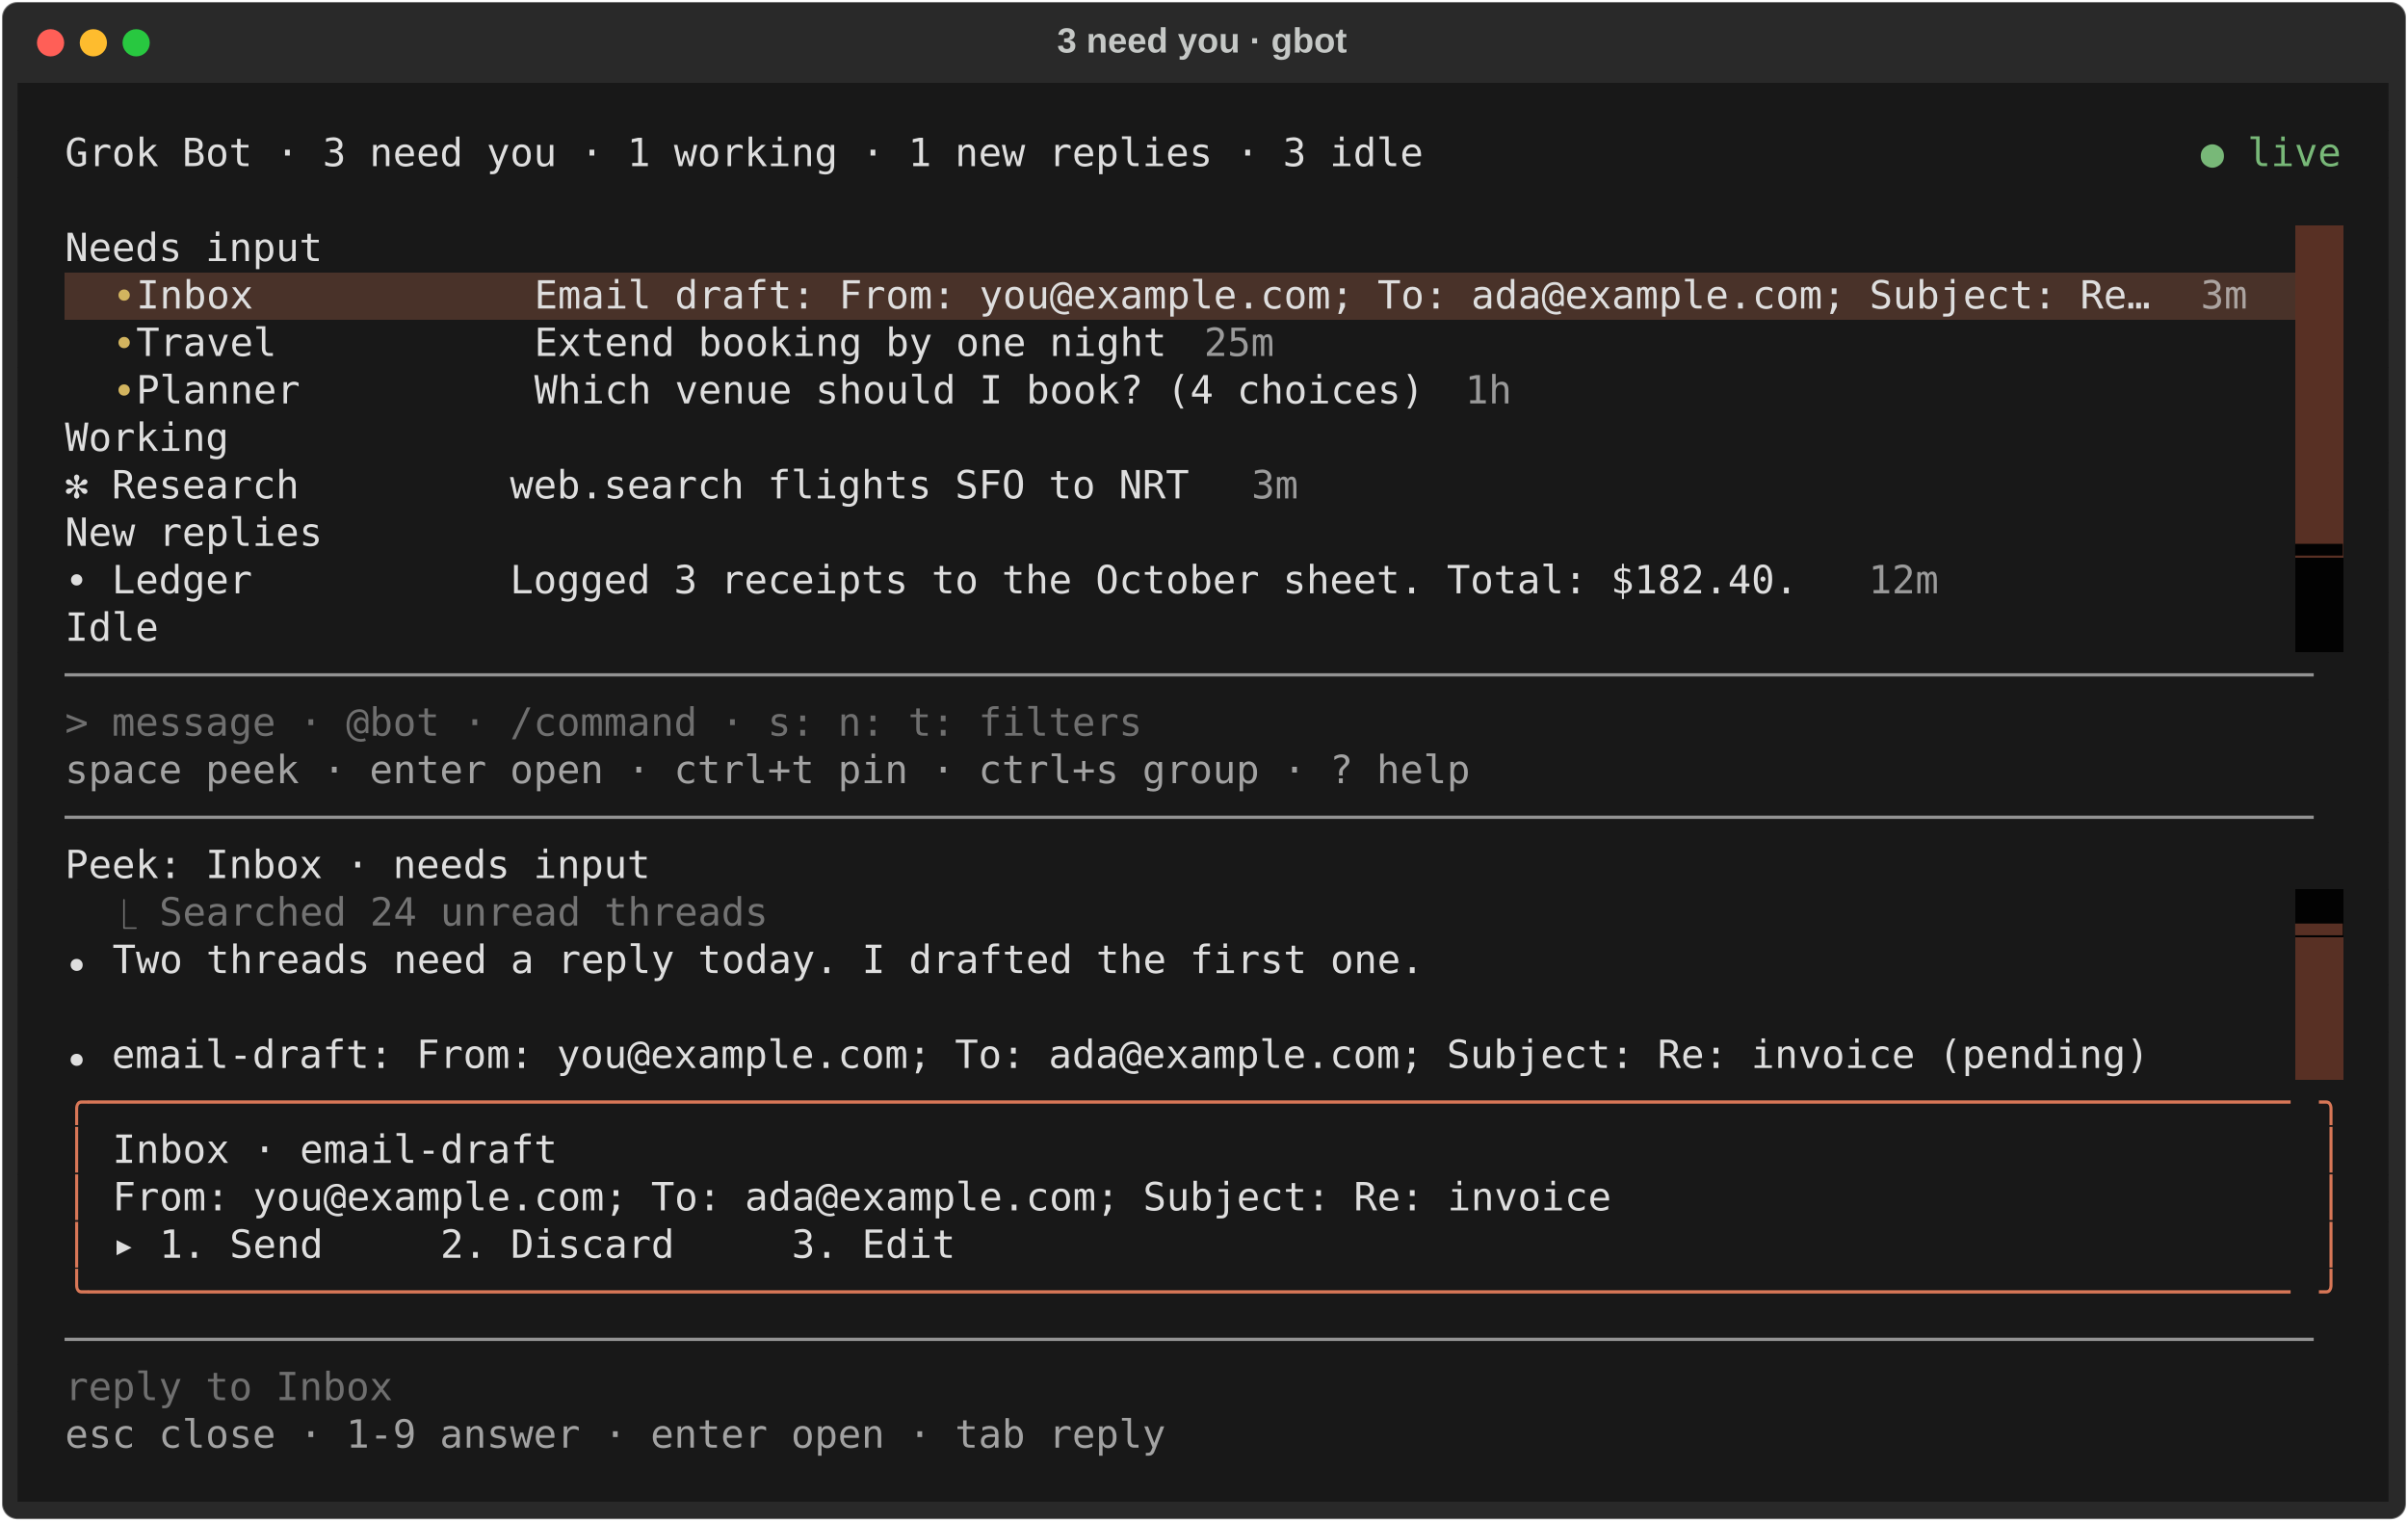
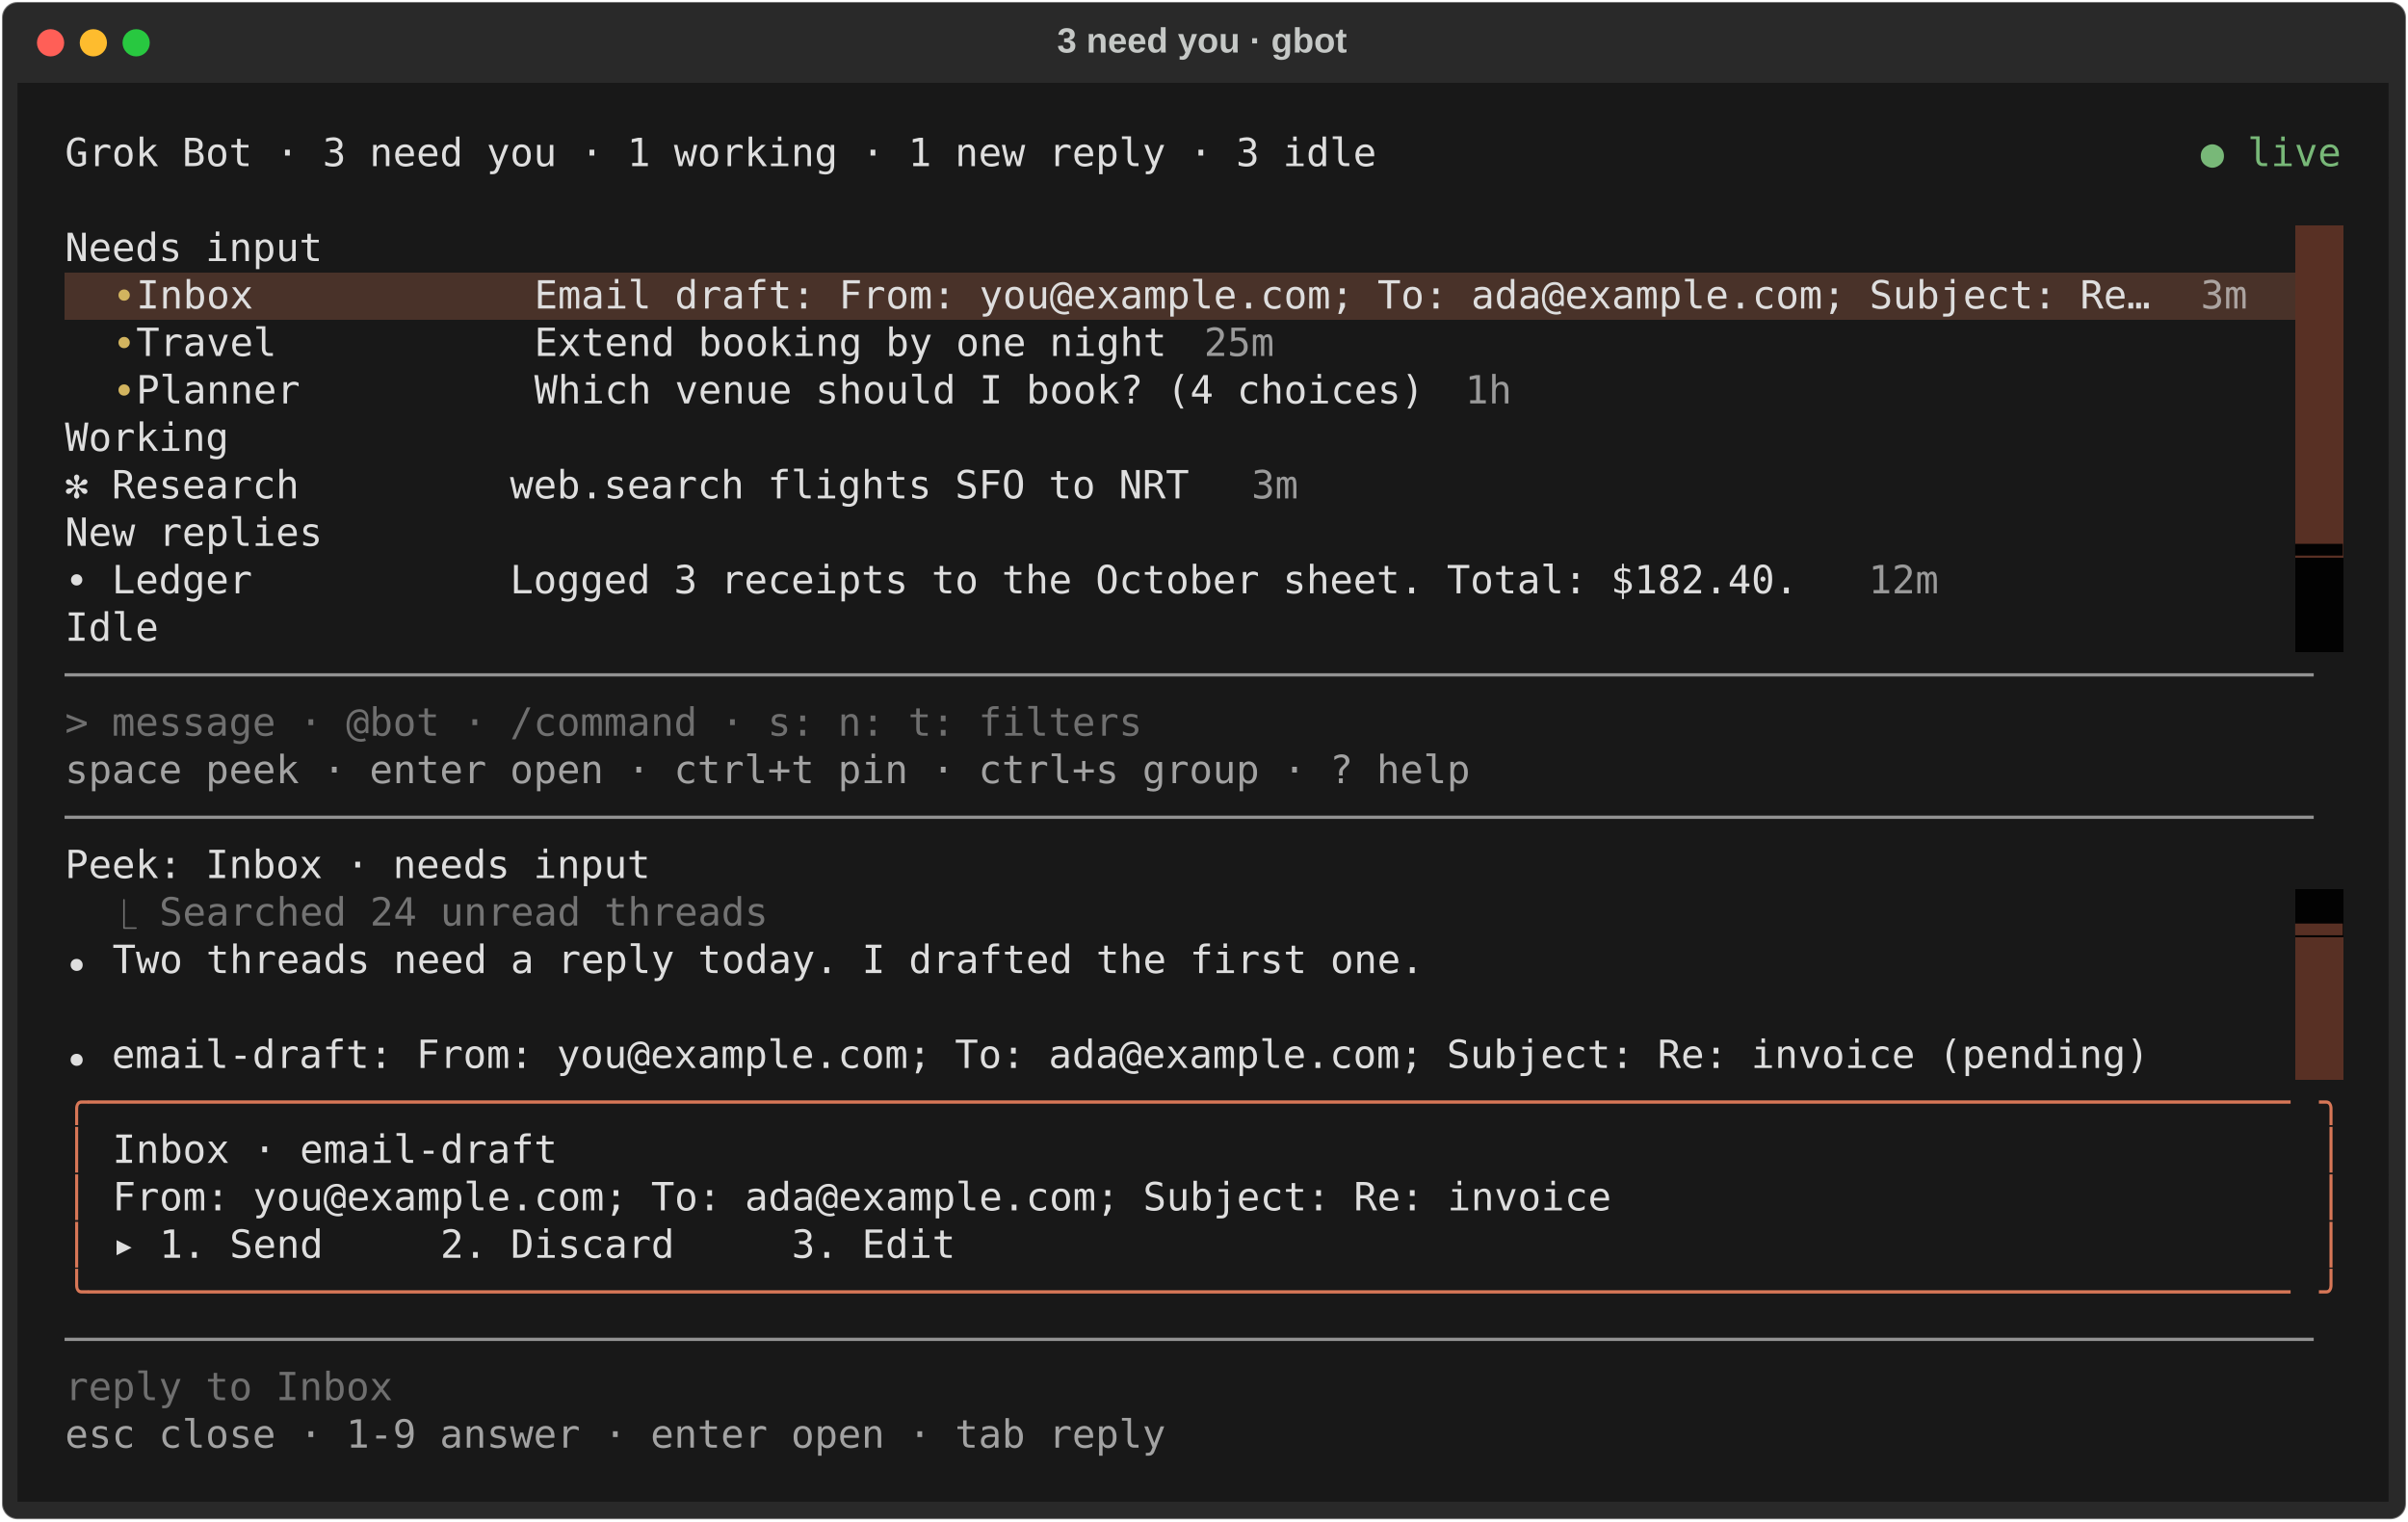
<svg xmlns="http://www.w3.org/2000/svg" class="rich-terminal" viewBox="0 0 1238 782.0">
  <style>

    @font-face {
        font-family: "Fira Code";
        src: local("FiraCode-Regular"),
                url("https://cdnjs.cloudflare.com/ajax/libs/firacode/6.2.0/woff2/FiraCode-Regular.woff2") format("woff2"),
                url("https://cdnjs.cloudflare.com/ajax/libs/firacode/6.2.0/woff/FiraCode-Regular.woff") format("woff");
        font-style: normal;
        font-weight: 400;
    }
    @font-face {
        font-family: "Fira Code";
        src: local("FiraCode-Bold"),
                url("https://cdnjs.cloudflare.com/ajax/libs/firacode/6.2.0/woff2/FiraCode-Bold.woff2") format("woff2"),
                url("https://cdnjs.cloudflare.com/ajax/libs/firacode/6.2.0/woff/FiraCode-Bold.woff") format("woff");
        font-style: bold;
        font-weight: 700;
    }

-     .terminal-1861410522-matrix {
+     .terminal-235396690-matrix {
        font-family: Fira Code, monospace;
        font-size: 20px;
        line-height: 24.4px;
        font-variant-east-asian: full-width;
    }

-     .terminal-1861410522-title {
+     .terminal-235396690-title {
        font-size: 18px;
        font-weight: bold;
        font-family: arial;
    }

-     .terminal-1861410522-r1 { fill: #c5c8c6 }
- .terminal-1861410522-r2 { fill: #dedede }
- .terminal-1861410522-r3 { fill: #78b878 }
- .terminal-1861410522-r4 { fill: #181818 }
- .terminal-1861410522-r5 { fill: #d2b45f }
- .terminal-1861410522-r6 { fill: #aba3a0 }
- .terminal-1861410522-r7 { fill: #9a9a9a }
- .terminal-1861410522-r8 { fill: #020202 }
- .terminal-1861410522-r9 { fill: #929292 }
- .terminal-1861410522-r10 { fill: #6f6f6f }
- .terminal-1861410522-r11 { fill: #a2a2a2 }
- .terminal-1861410522-r12 { fill: #737373 }
- .terminal-1861410522-r13 { fill: #583024 }
- .terminal-1861410522-r14 { fill: #d87757 }
+     .terminal-235396690-r1 { fill: #c5c8c6 }
+ .terminal-235396690-r2 { fill: #dedede }
+ .terminal-235396690-r3 { fill: #78b878 }
+ .terminal-235396690-r4 { fill: #181818 }
+ .terminal-235396690-r5 { fill: #d2b45f }
+ .terminal-235396690-r6 { fill: #aba3a0 }
+ .terminal-235396690-r7 { fill: #9a9a9a }
+ .terminal-235396690-r8 { fill: #020202 }
+ .terminal-235396690-r9 { fill: #929292 }
+ .terminal-235396690-r10 { fill: #6f6f6f }
+ .terminal-235396690-r11 { fill: #a2a2a2 }
+ .terminal-235396690-r12 { fill: #737373 }
+ .terminal-235396690-r13 { fill: #583024 }
+ .terminal-235396690-r14 { fill: #d87757 }
    </style>
  <defs>
-     <clipPath id="terminal-1861410522-clip-terminal">
+     <clipPath id="terminal-235396690-clip-terminal">
      <rect x="0" y="0" width="1219.0" height="731.0" />
    </clipPath>
-     <clipPath id="terminal-1861410522-line-0">
+     <clipPath id="terminal-235396690-line-0">
      <rect x="0" y="1.5" width="1220" height="24.65" />
    </clipPath>
-     <clipPath id="terminal-1861410522-line-1">
+     <clipPath id="terminal-235396690-line-1">
      <rect x="0" y="25.9" width="1220" height="24.65" />
    </clipPath>
-     <clipPath id="terminal-1861410522-line-2">
+     <clipPath id="terminal-235396690-line-2">
      <rect x="0" y="50.3" width="1220" height="24.65" />
    </clipPath>
-     <clipPath id="terminal-1861410522-line-3">
+     <clipPath id="terminal-235396690-line-3">
      <rect x="0" y="74.7" width="1220" height="24.65" />
    </clipPath>
-     <clipPath id="terminal-1861410522-line-4">
+     <clipPath id="terminal-235396690-line-4">
      <rect x="0" y="99.1" width="1220" height="24.65" />
    </clipPath>
-     <clipPath id="terminal-1861410522-line-5">
+     <clipPath id="terminal-235396690-line-5">
      <rect x="0" y="123.5" width="1220" height="24.65" />
    </clipPath>
-     <clipPath id="terminal-1861410522-line-6">
+     <clipPath id="terminal-235396690-line-6">
      <rect x="0" y="147.9" width="1220" height="24.65" />
    </clipPath>
-     <clipPath id="terminal-1861410522-line-7">
+     <clipPath id="terminal-235396690-line-7">
      <rect x="0" y="172.3" width="1220" height="24.65" />
    </clipPath>
-     <clipPath id="terminal-1861410522-line-8">
+     <clipPath id="terminal-235396690-line-8">
      <rect x="0" y="196.7" width="1220" height="24.65" />
    </clipPath>
-     <clipPath id="terminal-1861410522-line-9">
+     <clipPath id="terminal-235396690-line-9">
      <rect x="0" y="221.1" width="1220" height="24.65" />
    </clipPath>
-     <clipPath id="terminal-1861410522-line-10">
+     <clipPath id="terminal-235396690-line-10">
      <rect x="0" y="245.5" width="1220" height="24.65" />
    </clipPath>
-     <clipPath id="terminal-1861410522-line-11">
+     <clipPath id="terminal-235396690-line-11">
      <rect x="0" y="269.9" width="1220" height="24.65" />
    </clipPath>
-     <clipPath id="terminal-1861410522-line-12">
+     <clipPath id="terminal-235396690-line-12">
      <rect x="0" y="294.3" width="1220" height="24.65" />
    </clipPath>
-     <clipPath id="terminal-1861410522-line-13">
+     <clipPath id="terminal-235396690-line-13">
      <rect x="0" y="318.7" width="1220" height="24.65" />
    </clipPath>
-     <clipPath id="terminal-1861410522-line-14">
+     <clipPath id="terminal-235396690-line-14">
      <rect x="0" y="343.1" width="1220" height="24.65" />
    </clipPath>
-     <clipPath id="terminal-1861410522-line-15">
+     <clipPath id="terminal-235396690-line-15">
      <rect x="0" y="367.5" width="1220" height="24.65" />
    </clipPath>
-     <clipPath id="terminal-1861410522-line-16">
+     <clipPath id="terminal-235396690-line-16">
      <rect x="0" y="391.9" width="1220" height="24.65" />
    </clipPath>
-     <clipPath id="terminal-1861410522-line-17">
+     <clipPath id="terminal-235396690-line-17">
      <rect x="0" y="416.3" width="1220" height="24.65" />
    </clipPath>
-     <clipPath id="terminal-1861410522-line-18">
+     <clipPath id="terminal-235396690-line-18">
      <rect x="0" y="440.7" width="1220" height="24.65" />
    </clipPath>
-     <clipPath id="terminal-1861410522-line-19">
+     <clipPath id="terminal-235396690-line-19">
      <rect x="0" y="465.1" width="1220" height="24.65" />
    </clipPath>
-     <clipPath id="terminal-1861410522-line-20">
+     <clipPath id="terminal-235396690-line-20">
      <rect x="0" y="489.5" width="1220" height="24.65" />
    </clipPath>
-     <clipPath id="terminal-1861410522-line-21">
+     <clipPath id="terminal-235396690-line-21">
      <rect x="0" y="513.9" width="1220" height="24.65" />
    </clipPath>
-     <clipPath id="terminal-1861410522-line-22">
+     <clipPath id="terminal-235396690-line-22">
      <rect x="0" y="538.3" width="1220" height="24.65" />
    </clipPath>
-     <clipPath id="terminal-1861410522-line-23">
+     <clipPath id="terminal-235396690-line-23">
      <rect x="0" y="562.7" width="1220" height="24.65" />
    </clipPath>
-     <clipPath id="terminal-1861410522-line-24">
+     <clipPath id="terminal-235396690-line-24">
      <rect x="0" y="587.1" width="1220" height="24.65" />
    </clipPath>
-     <clipPath id="terminal-1861410522-line-25">
+     <clipPath id="terminal-235396690-line-25">
      <rect x="0" y="611.5" width="1220" height="24.65" />
    </clipPath>
-     <clipPath id="terminal-1861410522-line-26">
+     <clipPath id="terminal-235396690-line-26">
      <rect x="0" y="635.9" width="1220" height="24.65" />
    </clipPath>
-     <clipPath id="terminal-1861410522-line-27">
+     <clipPath id="terminal-235396690-line-27">
      <rect x="0" y="660.3" width="1220" height="24.65" />
    </clipPath>
-     <clipPath id="terminal-1861410522-line-28">
+     <clipPath id="terminal-235396690-line-28">
      <rect x="0" y="684.7" width="1220" height="24.65" />
    </clipPath>
  </defs>
  <rect fill="#292929" stroke="rgba(255,255,255,0.35)" stroke-width="1" x="1" y="1" width="1236" height="780" rx="8" />
-   <text class="terminal-1861410522-title" fill="#c5c8c6" text-anchor="middle" x="618" y="27">3 need you · gbot</text>
+   <text class="terminal-235396690-title" fill="#c5c8c6" text-anchor="middle" x="618" y="27">3 need you · gbot</text>
  <g transform="translate(26,22)">
    <circle cx="0" cy="0" r="7" fill="#ff5f57" />
    <circle cx="22" cy="0" r="7" fill="#febc2e" />
    <circle cx="44" cy="0" r="7" fill="#28c840" />
  </g>
-   <g transform="translate(9, 41)" clip-path="url(#terminal-1861410522-clip-terminal)">
+   <g transform="translate(9, 41)" clip-path="url(#terminal-235396690-clip-terminal)">
    <rect fill="#181818" x="0" y="1.5" width="1220" height="24.65" shape-rendering="crispEdges" />
    <rect fill="#181818" x="0" y="25.9" width="24.4" height="24.65" shape-rendering="crispEdges" />
-     <rect fill="#181818" x="24.4" y="25.9" width="707.6" height="24.65" shape-rendering="crispEdges" />
-     <rect fill="#181818" x="732" y="25.9" width="390.4" height="24.65" shape-rendering="crispEdges" />
+     <rect fill="#181818" x="24.4" y="25.9" width="683.2" height="24.65" shape-rendering="crispEdges" />
+     <rect fill="#181818" x="707.6" y="25.9" width="414.8" height="24.65" shape-rendering="crispEdges" />
    <rect fill="#181818" x="1122.4" y="25.9" width="73.2" height="24.65" shape-rendering="crispEdges" />
    <rect fill="#181818" x="1195.6" y="25.9" width="24.4" height="24.65" shape-rendering="crispEdges" />
    <rect fill="#181818" x="0" y="50.3" width="24.4" height="24.65" shape-rendering="crispEdges" />
    <rect fill="#181818" x="24.4" y="50.3" width="1171.2" height="24.65" shape-rendering="crispEdges" />
    <rect fill="#181818" x="1195.6" y="50.3" width="24.4" height="24.65" shape-rendering="crispEdges" />
    <rect fill="#181818" x="0" y="74.7" width="24.4" height="24.65" shape-rendering="crispEdges" />
    <rect fill="#181818" x="24.4" y="74.7" width="134.2" height="24.65" shape-rendering="crispEdges" />
    <rect fill="#181818" x="158.6" y="74.7" width="1012.6" height="24.65" shape-rendering="crispEdges" />
    <rect fill="#583024" x="1171.2" y="74.7" width="24.4" height="24.65" shape-rendering="crispEdges" />
    <rect fill="#181818" x="1195.6" y="74.7" width="24.4" height="24.65" shape-rendering="crispEdges" />
    <rect fill="#181818" x="0" y="99.1" width="24.4" height="24.65" shape-rendering="crispEdges" />
    <rect fill="#493229" x="24.4" y="99.1" width="24.4" height="24.65" shape-rendering="crispEdges" />
    <rect fill="#493229" x="48.8" y="99.1" width="12.2" height="24.65" shape-rendering="crispEdges" />
    <rect fill="#493229" x="61" y="99.1" width="1061.4" height="24.65" shape-rendering="crispEdges" />
    <rect fill="#493229" x="1122.4" y="99.1" width="36.6" height="24.65" shape-rendering="crispEdges" />
    <rect fill="#493229" x="1159" y="99.1" width="12.2" height="24.65" shape-rendering="crispEdges" />
    <rect fill="#583024" x="1171.2" y="99.1" width="24.4" height="24.65" shape-rendering="crispEdges" />
    <rect fill="#181818" x="1195.6" y="99.1" width="24.4" height="24.65" shape-rendering="crispEdges" />
    <rect fill="#181818" x="0" y="123.5" width="24.4" height="24.65" shape-rendering="crispEdges" />
    <rect fill="#181818" x="24.4" y="123.5" width="24.4" height="24.65" shape-rendering="crispEdges" />
    <rect fill="#181818" x="48.8" y="123.5" width="12.2" height="24.65" shape-rendering="crispEdges" />
    <rect fill="#181818" x="61" y="123.5" width="549" height="24.65" shape-rendering="crispEdges" />
    <rect fill="#181818" x="610" y="123.5" width="549" height="24.65" shape-rendering="crispEdges" />
    <rect fill="#181818" x="1159" y="123.5" width="12.2" height="24.65" shape-rendering="crispEdges" />
    <rect fill="#583024" x="1171.2" y="123.5" width="24.4" height="24.65" shape-rendering="crispEdges" />
    <rect fill="#181818" x="1195.6" y="123.5" width="24.4" height="24.65" shape-rendering="crispEdges" />
    <rect fill="#181818" x="0" y="147.9" width="24.4" height="24.65" shape-rendering="crispEdges" />
    <rect fill="#181818" x="24.4" y="147.9" width="24.4" height="24.65" shape-rendering="crispEdges" />
    <rect fill="#181818" x="48.8" y="147.9" width="12.2" height="24.65" shape-rendering="crispEdges" />
    <rect fill="#181818" x="61" y="147.9" width="683.2" height="24.65" shape-rendering="crispEdges" />
    <rect fill="#181818" x="744.2" y="147.9" width="414.8" height="24.65" shape-rendering="crispEdges" />
    <rect fill="#181818" x="1159" y="147.9" width="12.2" height="24.65" shape-rendering="crispEdges" />
    <rect fill="#583024" x="1171.2" y="147.9" width="24.4" height="24.65" shape-rendering="crispEdges" />
    <rect fill="#181818" x="1195.6" y="147.9" width="24.4" height="24.65" shape-rendering="crispEdges" />
    <rect fill="#181818" x="0" y="172.3" width="24.4" height="24.65" shape-rendering="crispEdges" />
    <rect fill="#181818" x="24.4" y="172.3" width="85.4" height="24.65" shape-rendering="crispEdges" />
    <rect fill="#181818" x="109.8" y="172.3" width="1061.4" height="24.65" shape-rendering="crispEdges" />
    <rect fill="#583024" x="1171.2" y="172.3" width="24.4" height="24.65" shape-rendering="crispEdges" />
    <rect fill="#181818" x="1195.6" y="172.3" width="24.4" height="24.65" shape-rendering="crispEdges" />
    <rect fill="#181818" x="0" y="196.7" width="24.4" height="24.65" shape-rendering="crispEdges" />
    <rect fill="#181818" x="24.4" y="196.7" width="610" height="24.65" shape-rendering="crispEdges" />
    <rect fill="#181818" x="634.4" y="196.7" width="524.6" height="24.65" shape-rendering="crispEdges" />
    <rect fill="#181818" x="1159" y="196.7" width="12.2" height="24.65" shape-rendering="crispEdges" />
    <rect fill="#583024" x="1171.2" y="196.7" width="24.4" height="24.65" shape-rendering="crispEdges" />
    <rect fill="#181818" x="1195.6" y="196.7" width="24.4" height="24.65" shape-rendering="crispEdges" />
    <rect fill="#181818" x="0" y="221.1" width="24.4" height="24.65" shape-rendering="crispEdges" />
    <rect fill="#181818" x="24.4" y="221.1" width="134.2" height="24.65" shape-rendering="crispEdges" />
    <rect fill="#181818" x="158.6" y="221.1" width="1012.6" height="24.65" shape-rendering="crispEdges" />
    <rect fill="#583024" x="1171.2" y="221.1" width="24.4" height="24.65" shape-rendering="crispEdges" />
    <rect fill="#181818" x="1195.6" y="221.1" width="24.4" height="24.65" shape-rendering="crispEdges" />
    <rect fill="#181818" x="0" y="245.5" width="24.4" height="24.65" shape-rendering="crispEdges" />
    <rect fill="#181818" x="24.4" y="245.5" width="927.2" height="24.65" shape-rendering="crispEdges" />
    <rect fill="#181818" x="951.6" y="245.5" width="207.4" height="24.65" shape-rendering="crispEdges" />
    <rect fill="#181818" x="1159" y="245.5" width="12.2" height="24.65" shape-rendering="crispEdges" />
    <rect fill="#020202" x="1171.2" y="245.5" width="24.4" height="24.65" shape-rendering="crispEdges" />
    <rect fill="#181818" x="1195.6" y="245.5" width="24.4" height="24.65" shape-rendering="crispEdges" />
    <rect fill="#181818" x="0" y="269.9" width="24.4" height="24.65" shape-rendering="crispEdges" />
    <rect fill="#181818" x="24.4" y="269.9" width="48.8" height="24.65" shape-rendering="crispEdges" />
    <rect fill="#181818" x="73.2" y="269.9" width="1098" height="24.65" shape-rendering="crispEdges" />
    <rect fill="#020202" x="1171.2" y="269.9" width="24.4" height="24.65" shape-rendering="crispEdges" />
    <rect fill="#181818" x="1195.6" y="269.9" width="24.4" height="24.65" shape-rendering="crispEdges" />
    <rect fill="#181818" x="0" y="294.3" width="24.4" height="24.65" shape-rendering="crispEdges" />
    <rect fill="#181818" x="24.4" y="294.3" width="1171.2" height="24.65" shape-rendering="crispEdges" />
    <rect fill="#181818" x="1195.6" y="294.3" width="24.4" height="24.65" shape-rendering="crispEdges" />
    <rect fill="#181818" x="0" y="318.7" width="24.4" height="24.65" shape-rendering="crispEdges" />
    <rect fill="#181818" x="24.4" y="318.7" width="561.2" height="24.65" shape-rendering="crispEdges" />
    <rect fill="#181818" x="585.6" y="318.7" width="610" height="24.65" shape-rendering="crispEdges" />
    <rect fill="#181818" x="1195.6" y="318.7" width="24.4" height="24.65" shape-rendering="crispEdges" />
    <rect fill="#181818" x="0" y="343.1" width="24.4" height="24.65" shape-rendering="crispEdges" />
    <rect fill="#181818" x="24.4" y="343.1" width="732" height="24.65" shape-rendering="crispEdges" />
    <rect fill="#181818" x="756.4" y="343.1" width="439.2" height="24.65" shape-rendering="crispEdges" />
    <rect fill="#181818" x="1195.6" y="343.1" width="24.4" height="24.65" shape-rendering="crispEdges" />
    <rect fill="#181818" x="0" y="367.5" width="24.4" height="24.65" shape-rendering="crispEdges" />
    <rect fill="#181818" x="24.4" y="367.5" width="1171.2" height="24.65" shape-rendering="crispEdges" />
    <rect fill="#181818" x="1195.6" y="367.5" width="24.4" height="24.65" shape-rendering="crispEdges" />
    <rect fill="#181818" x="0" y="391.9" width="24.4" height="24.65" shape-rendering="crispEdges" />
    <rect fill="#181818" x="24.4" y="391.9" width="305" height="24.65" shape-rendering="crispEdges" />
    <rect fill="#181818" x="329.4" y="391.9" width="866.2" height="24.65" shape-rendering="crispEdges" />
    <rect fill="#181818" x="1195.6" y="391.9" width="24.4" height="24.65" shape-rendering="crispEdges" />
    <rect fill="#181818" x="0" y="416.3" width="24.4" height="24.65" shape-rendering="crispEdges" />
    <rect fill="#181818" x="24.4" y="416.3" width="24.4" height="24.65" shape-rendering="crispEdges" />
    <rect fill="#181818" x="48.8" y="416.3" width="341.6" height="24.65" shape-rendering="crispEdges" />
    <rect fill="#181818" x="390.4" y="416.3" width="780.8" height="24.65" shape-rendering="crispEdges" />
    <rect fill="#020202" x="1171.2" y="416.3" width="24.4" height="24.65" shape-rendering="crispEdges" />
    <rect fill="#181818" x="1195.6" y="416.3" width="24.4" height="24.65" shape-rendering="crispEdges" />
    <rect fill="#181818" x="0" y="440.7" width="24.4" height="24.65" shape-rendering="crispEdges" />
    <rect fill="#181818" x="24.4" y="440.7" width="12.2" height="24.65" shape-rendering="crispEdges" />
    <rect fill="#181818" x="36.6" y="440.7" width="12.2" height="24.65" shape-rendering="crispEdges" />
    <rect fill="#181818" x="48.8" y="440.7" width="683.2" height="24.65" shape-rendering="crispEdges" />
    <rect fill="#181818" x="732" y="440.7" width="439.2" height="24.65" shape-rendering="crispEdges" />
    <rect fill="#583024" x="1171.2" y="440.7" width="24.4" height="24.65" shape-rendering="crispEdges" />
    <rect fill="#181818" x="1195.6" y="440.7" width="24.4" height="24.65" shape-rendering="crispEdges" />
    <rect fill="#181818" x="0" y="465.1" width="24.4" height="24.65" shape-rendering="crispEdges" />
    <rect fill="#181818" x="24.4" y="465.1" width="24.4" height="24.65" shape-rendering="crispEdges" />
    <rect fill="#181818" x="48.8" y="465.1" width="1122.4" height="24.65" shape-rendering="crispEdges" />
    <rect fill="#583024" x="1171.2" y="465.1" width="24.4" height="24.65" shape-rendering="crispEdges" />
    <rect fill="#181818" x="1195.6" y="465.1" width="24.4" height="24.65" shape-rendering="crispEdges" />
    <rect fill="#181818" x="0" y="489.5" width="24.4" height="24.65" shape-rendering="crispEdges" />
    <rect fill="#181818" x="24.4" y="489.5" width="1085.8" height="24.65" shape-rendering="crispEdges" />
    <rect fill="#181818" x="1110.2" y="489.5" width="61" height="24.65" shape-rendering="crispEdges" />
    <rect fill="#583024" x="1171.2" y="489.5" width="24.4" height="24.65" shape-rendering="crispEdges" />
    <rect fill="#181818" x="1195.6" y="489.5" width="24.4" height="24.65" shape-rendering="crispEdges" />
    <rect fill="#181818" x="0" y="513.9" width="24.4" height="24.65" shape-rendering="crispEdges" />
    <rect fill="#181818" x="24.4" y="513.9" width="12.2" height="24.65" shape-rendering="crispEdges" />
    <rect fill="#181818" x="36.6" y="513.9" width="1146.8" height="24.65" shape-rendering="crispEdges" />
    <rect fill="#181818" x="1183.4" y="513.9" width="12.2" height="24.65" shape-rendering="crispEdges" />
    <rect fill="#181818" x="1195.6" y="513.9" width="24.4" height="24.65" shape-rendering="crispEdges" />
    <rect fill="#181818" x="0" y="538.3" width="24.4" height="24.65" shape-rendering="crispEdges" />
    <rect fill="#181818" x="24.4" y="538.3" width="12.2" height="24.65" shape-rendering="crispEdges" />
    <rect fill="#181818" x="36.6" y="538.3" width="12.2" height="24.65" shape-rendering="crispEdges" />
    <rect fill="#181818" x="48.8" y="538.3" width="231.8" height="24.65" shape-rendering="crispEdges" />
    <rect fill="#181818" x="280.6" y="538.3" width="890.6" height="24.65" shape-rendering="crispEdges" />
    <rect fill="#181818" x="1171.2" y="538.3" width="12.2" height="24.65" shape-rendering="crispEdges" />
    <rect fill="#181818" x="1183.4" y="538.3" width="12.2" height="24.65" shape-rendering="crispEdges" />
    <rect fill="#181818" x="1195.6" y="538.3" width="24.4" height="24.65" shape-rendering="crispEdges" />
    <rect fill="#181818" x="0" y="562.7" width="24.4" height="24.65" shape-rendering="crispEdges" />
    <rect fill="#181818" x="24.4" y="562.7" width="12.2" height="24.65" shape-rendering="crispEdges" />
    <rect fill="#181818" x="36.6" y="562.7" width="12.2" height="24.65" shape-rendering="crispEdges" />
    <rect fill="#181818" x="48.8" y="562.7" width="780.8" height="24.65" shape-rendering="crispEdges" />
    <rect fill="#181818" x="829.6" y="562.7" width="341.6" height="24.65" shape-rendering="crispEdges" />
    <rect fill="#181818" x="1171.2" y="562.7" width="12.2" height="24.65" shape-rendering="crispEdges" />
    <rect fill="#181818" x="1183.4" y="562.7" width="12.2" height="24.65" shape-rendering="crispEdges" />
    <rect fill="#181818" x="1195.6" y="562.7" width="24.4" height="24.65" shape-rendering="crispEdges" />
    <rect fill="#181818" x="0" y="587.1" width="24.4" height="24.65" shape-rendering="crispEdges" />
    <rect fill="#181818" x="24.4" y="587.1" width="12.2" height="24.65" shape-rendering="crispEdges" />
    <rect fill="#181818" x="36.6" y="587.1" width="12.2" height="24.65" shape-rendering="crispEdges" />
    <rect fill="#181818" x="48.8" y="587.1" width="439.2" height="24.65" shape-rendering="crispEdges" />
    <rect fill="#181818" x="488" y="587.1" width="683.2" height="24.65" shape-rendering="crispEdges" />
    <rect fill="#181818" x="1171.2" y="587.1" width="12.2" height="24.65" shape-rendering="crispEdges" />
    <rect fill="#181818" x="1183.4" y="587.1" width="12.2" height="24.65" shape-rendering="crispEdges" />
    <rect fill="#181818" x="1195.6" y="587.1" width="24.4" height="24.65" shape-rendering="crispEdges" />
    <rect fill="#181818" x="0" y="611.5" width="24.4" height="24.65" shape-rendering="crispEdges" />
    <rect fill="#181818" x="24.4" y="611.5" width="12.2" height="24.65" shape-rendering="crispEdges" />
    <rect fill="#181818" x="36.6" y="611.5" width="1146.8" height="24.65" shape-rendering="crispEdges" />
    <rect fill="#181818" x="1183.4" y="611.5" width="12.2" height="24.65" shape-rendering="crispEdges" />
    <rect fill="#181818" x="1195.6" y="611.5" width="24.4" height="24.65" shape-rendering="crispEdges" />
    <rect fill="#181818" x="0" y="635.9" width="24.4" height="24.65" shape-rendering="crispEdges" />
    <rect fill="#181818" x="24.4" y="635.9" width="1171.2" height="24.65" shape-rendering="crispEdges" />
    <rect fill="#181818" x="1195.6" y="635.9" width="24.4" height="24.65" shape-rendering="crispEdges" />
    <rect fill="#181818" x="0" y="660.3" width="24.4" height="24.65" shape-rendering="crispEdges" />
    <rect fill="#181818" x="24.4" y="660.3" width="170.8" height="24.65" shape-rendering="crispEdges" />
    <rect fill="#181818" x="195.2" y="660.3" width="1000.4" height="24.65" shape-rendering="crispEdges" />
    <rect fill="#181818" x="1195.6" y="660.3" width="24.4" height="24.65" shape-rendering="crispEdges" />
    <rect fill="#181818" x="0" y="684.7" width="24.4" height="24.65" shape-rendering="crispEdges" />
    <rect fill="#181818" x="24.4" y="684.7" width="573.4" height="24.65" shape-rendering="crispEdges" />
    <rect fill="#181818" x="597.8" y="684.7" width="597.8" height="24.65" shape-rendering="crispEdges" />
    <rect fill="#181818" x="1195.6" y="684.7" width="24.4" height="24.65" shape-rendering="crispEdges" />
    <rect fill="#181818" x="0" y="709.1" width="1220" height="24.65" shape-rendering="crispEdges" />
-     <g class="terminal-1861410522-matrix">
-       <text class="terminal-1861410522-r1" x="1220" y="20" textLength="12.2" clip-path="url(#terminal-1861410522-line-0)">
- </text>
-       <text class="terminal-1861410522-r2" x="24.4" y="44.4" textLength="707.6" clip-path="url(#terminal-1861410522-line-1)">Grok Bot · 3 need you · 1 working · 1 new replies · 3 idle</text>
-       <text class="terminal-1861410522-r3" x="1122.4" y="44.4" textLength="73.2" clip-path="url(#terminal-1861410522-line-1)">● live</text>
-       <text class="terminal-1861410522-r1" x="1220" y="44.4" textLength="12.2" clip-path="url(#terminal-1861410522-line-1)">
- </text>
-       <text class="terminal-1861410522-r1" x="1220" y="68.8" textLength="12.2" clip-path="url(#terminal-1861410522-line-2)">
- </text>
-       <text class="terminal-1861410522-r2" x="24.4" y="93.2" textLength="134.2" clip-path="url(#terminal-1861410522-line-3)">Needs input</text>
-       <text class="terminal-1861410522-r1" x="1220" y="93.2" textLength="12.2" clip-path="url(#terminal-1861410522-line-3)">
- </text>
-       <text class="terminal-1861410522-r5" x="48.8" y="117.6" textLength="12.2" clip-path="url(#terminal-1861410522-line-4)">∙</text>
-       <text class="terminal-1861410522-r2" x="61" y="117.6" textLength="1061.4" clip-path="url(#terminal-1861410522-line-4)"> Inbox            Email draft: From: you@example.com; To: ada@example.com; Subject: Re…</text>
-       <text class="terminal-1861410522-r6" x="1122.4" y="117.6" textLength="36.6" clip-path="url(#terminal-1861410522-line-4)"> 3m</text>
-       <text class="terminal-1861410522-r1" x="1220" y="117.6" textLength="12.2" clip-path="url(#terminal-1861410522-line-4)">
- </text>
-       <text class="terminal-1861410522-r5" x="48.8" y="142" textLength="12.2" clip-path="url(#terminal-1861410522-line-5)">∙</text>
-       <text class="terminal-1861410522-r2" x="61" y="142" textLength="549" clip-path="url(#terminal-1861410522-line-5)"> Travel           Extend booking by one night</text>
-       <text class="terminal-1861410522-r7" x="610" y="142" textLength="549" clip-path="url(#terminal-1861410522-line-5)">                                          25m</text>
-       <text class="terminal-1861410522-r1" x="1220" y="142" textLength="12.2" clip-path="url(#terminal-1861410522-line-5)">
- </text>
-       <text class="terminal-1861410522-r5" x="48.8" y="166.4" textLength="12.2" clip-path="url(#terminal-1861410522-line-6)">∙</text>
-       <text class="terminal-1861410522-r2" x="61" y="166.4" textLength="683.2" clip-path="url(#terminal-1861410522-line-6)"> Planner          Which venue should I book? (4 choices)</text>
-       <text class="terminal-1861410522-r7" x="744.2" y="166.4" textLength="414.8" clip-path="url(#terminal-1861410522-line-6)">                                1h</text>
-       <text class="terminal-1861410522-r1" x="1220" y="166.4" textLength="12.2" clip-path="url(#terminal-1861410522-line-6)">
- </text>
-       <text class="terminal-1861410522-r2" x="24.4" y="190.8" textLength="85.4" clip-path="url(#terminal-1861410522-line-7)">Working</text>
-       <text class="terminal-1861410522-r1" x="1220" y="190.8" textLength="12.2" clip-path="url(#terminal-1861410522-line-7)">
- </text>
-       <text class="terminal-1861410522-r2" x="24.4" y="215.2" textLength="610" clip-path="url(#terminal-1861410522-line-8)">  ✻ Research         web.search flights SFO to NRT</text>
-       <text class="terminal-1861410522-r7" x="634.4" y="215.2" textLength="524.6" clip-path="url(#terminal-1861410522-line-8)">                                         3m</text>
-       <text class="terminal-1861410522-r1" x="1220" y="215.2" textLength="12.2" clip-path="url(#terminal-1861410522-line-8)">
- </text>
-       <text class="terminal-1861410522-r2" x="24.4" y="239.6" textLength="134.2" clip-path="url(#terminal-1861410522-line-9)">New replies</text>
-       <text class="terminal-1861410522-r8" x="1171.2" y="239.6" textLength="24.4" clip-path="url(#terminal-1861410522-line-9)">▂▂</text>
-       <text class="terminal-1861410522-r1" x="1220" y="239.6" textLength="12.2" clip-path="url(#terminal-1861410522-line-9)">
- </text>
-       <text class="terminal-1861410522-r2" x="24.4" y="264" textLength="927.2" clip-path="url(#terminal-1861410522-line-10)">  ∙ Ledger           Logged 3 receipts to the October sheet. Total: $182.40.</text>
-       <text class="terminal-1861410522-r7" x="951.6" y="264" textLength="207.4" clip-path="url(#terminal-1861410522-line-10)">              12m</text>
-       <text class="terminal-1861410522-r1" x="1220" y="264" textLength="12.2" clip-path="url(#terminal-1861410522-line-10)">
- </text>
-       <text class="terminal-1861410522-r2" x="24.4" y="288.4" textLength="48.8" clip-path="url(#terminal-1861410522-line-11)">Idle</text>
-       <text class="terminal-1861410522-r1" x="1220" y="288.4" textLength="12.2" clip-path="url(#terminal-1861410522-line-11)">
- </text>
-       <text class="terminal-1861410522-r9" x="24.4" y="312.8" textLength="1171.2" clip-path="url(#terminal-1861410522-line-12)">────────────────────────────────────────────────────────────────────────────────────────────────</text>
-       <text class="terminal-1861410522-r1" x="1220" y="312.8" textLength="12.2" clip-path="url(#terminal-1861410522-line-12)">
- </text>
-       <text class="terminal-1861410522-r10" x="24.4" y="337.2" textLength="561.2" clip-path="url(#terminal-1861410522-line-13)">&gt; message · @bot · /command · s: n: t: filters</text>
-       <text class="terminal-1861410522-r1" x="1220" y="337.2" textLength="12.2" clip-path="url(#terminal-1861410522-line-13)">
- </text>
-       <text class="terminal-1861410522-r11" x="24.4" y="361.6" textLength="732" clip-path="url(#terminal-1861410522-line-14)">space peek · enter open · ctrl+t pin · ctrl+s group · ? help</text>
-       <text class="terminal-1861410522-r1" x="1220" y="361.6" textLength="12.2" clip-path="url(#terminal-1861410522-line-14)">
- </text>
-       <text class="terminal-1861410522-r9" x="24.4" y="386" textLength="1171.2" clip-path="url(#terminal-1861410522-line-15)">────────────────────────────────────────────────────────────────────────────────────────────────</text>
-       <text class="terminal-1861410522-r1" x="1220" y="386" textLength="12.2" clip-path="url(#terminal-1861410522-line-15)">
- </text>
-       <text class="terminal-1861410522-r2" x="24.4" y="410.4" textLength="305" clip-path="url(#terminal-1861410522-line-16)">Peek: Inbox · needs input</text>
-       <text class="terminal-1861410522-r1" x="1220" y="410.4" textLength="12.2" clip-path="url(#terminal-1861410522-line-16)">
- </text>
-       <text class="terminal-1861410522-r12" x="48.8" y="434.8" textLength="341.6" clip-path="url(#terminal-1861410522-line-17)">⎿ Searched 24 unread threads</text>
-       <text class="terminal-1861410522-r13" x="1171.2" y="434.8" textLength="24.4" clip-path="url(#terminal-1861410522-line-17)">▂▂</text>
-       <text class="terminal-1861410522-r1" x="1220" y="434.8" textLength="12.2" clip-path="url(#terminal-1861410522-line-17)">
- </text>
-       <text class="terminal-1861410522-r2" x="24.4" y="459.2" textLength="12.2" clip-path="url(#terminal-1861410522-line-18)">⏺</text>
-       <text class="terminal-1861410522-r2" x="48.8" y="459.2" textLength="683.2" clip-path="url(#terminal-1861410522-line-18)">Two threads need a reply today. I drafted the first one.</text>
-       <text class="terminal-1861410522-r1" x="1220" y="459.2" textLength="12.2" clip-path="url(#terminal-1861410522-line-18)">
- </text>
-       <text class="terminal-1861410522-r1" x="1220" y="483.6" textLength="12.2" clip-path="url(#terminal-1861410522-line-19)">
- </text>
-       <text class="terminal-1861410522-r2" x="24.4" y="508" textLength="1085.8" clip-path="url(#terminal-1861410522-line-20)">⏺ email-draft: From: you@example.com; To: ada@example.com; Subject: Re: invoice (pending)</text>
-       <text class="terminal-1861410522-r1" x="1220" y="508" textLength="12.2" clip-path="url(#terminal-1861410522-line-20)">
- </text>
-       <text class="terminal-1861410522-r14" x="24.4" y="532.4" textLength="12.2" clip-path="url(#terminal-1861410522-line-21)">╭</text>
-       <text class="terminal-1861410522-r14" x="36.6" y="532.4" textLength="1146.8" clip-path="url(#terminal-1861410522-line-21)">──────────────────────────────────────────────────────────────────────────────────────────────</text>
-       <text class="terminal-1861410522-r14" x="1183.4" y="532.4" textLength="12.2" clip-path="url(#terminal-1861410522-line-21)">╮</text>
-       <text class="terminal-1861410522-r1" x="1220" y="532.4" textLength="12.2" clip-path="url(#terminal-1861410522-line-21)">
- </text>
-       <text class="terminal-1861410522-r14" x="24.4" y="556.8" textLength="12.2" clip-path="url(#terminal-1861410522-line-22)">│</text>
-       <text class="terminal-1861410522-r2" x="48.8" y="556.8" textLength="231.8" clip-path="url(#terminal-1861410522-line-22)">Inbox · email-draft</text>
-       <text class="terminal-1861410522-r14" x="1183.4" y="556.8" textLength="12.2" clip-path="url(#terminal-1861410522-line-22)">│</text>
-       <text class="terminal-1861410522-r1" x="1220" y="556.8" textLength="12.2" clip-path="url(#terminal-1861410522-line-22)">
- </text>
-       <text class="terminal-1861410522-r14" x="24.4" y="581.2" textLength="12.2" clip-path="url(#terminal-1861410522-line-23)">│</text>
-       <text class="terminal-1861410522-r2" x="48.8" y="581.2" textLength="780.8" clip-path="url(#terminal-1861410522-line-23)">From: you@example.com; To: ada@example.com; Subject: Re: invoice</text>
-       <text class="terminal-1861410522-r14" x="1183.4" y="581.2" textLength="12.2" clip-path="url(#terminal-1861410522-line-23)">│</text>
-       <text class="terminal-1861410522-r1" x="1220" y="581.2" textLength="12.2" clip-path="url(#terminal-1861410522-line-23)">
- </text>
-       <text class="terminal-1861410522-r14" x="24.4" y="605.6" textLength="12.2" clip-path="url(#terminal-1861410522-line-24)">│</text>
-       <text class="terminal-1861410522-r2" x="48.8" y="605.6" textLength="439.2" clip-path="url(#terminal-1861410522-line-24)">▸ 1. Send     2. Discard     3. Edit</text>
-       <text class="terminal-1861410522-r14" x="1183.4" y="605.6" textLength="12.2" clip-path="url(#terminal-1861410522-line-24)">│</text>
-       <text class="terminal-1861410522-r1" x="1220" y="605.6" textLength="12.2" clip-path="url(#terminal-1861410522-line-24)">
- </text>
-       <text class="terminal-1861410522-r14" x="24.4" y="630" textLength="12.2" clip-path="url(#terminal-1861410522-line-25)">╰</text>
-       <text class="terminal-1861410522-r14" x="36.6" y="630" textLength="1146.8" clip-path="url(#terminal-1861410522-line-25)">──────────────────────────────────────────────────────────────────────────────────────────────</text>
-       <text class="terminal-1861410522-r14" x="1183.4" y="630" textLength="12.2" clip-path="url(#terminal-1861410522-line-25)">╯</text>
-       <text class="terminal-1861410522-r1" x="1220" y="630" textLength="12.2" clip-path="url(#terminal-1861410522-line-25)">
- </text>
-       <text class="terminal-1861410522-r9" x="24.4" y="654.4" textLength="1171.2" clip-path="url(#terminal-1861410522-line-26)">────────────────────────────────────────────────────────────────────────────────────────────────</text>
-       <text class="terminal-1861410522-r1" x="1220" y="654.4" textLength="12.2" clip-path="url(#terminal-1861410522-line-26)">
- </text>
-       <text class="terminal-1861410522-r10" x="24.4" y="678.8" textLength="170.8" clip-path="url(#terminal-1861410522-line-27)">reply to Inbox</text>
-       <text class="terminal-1861410522-r1" x="1220" y="678.8" textLength="12.2" clip-path="url(#terminal-1861410522-line-27)">
- </text>
-       <text class="terminal-1861410522-r11" x="24.4" y="703.2" textLength="573.4" clip-path="url(#terminal-1861410522-line-28)">esc close · 1-9 answer · enter open · tab reply</text>
-       <text class="terminal-1861410522-r1" x="1220" y="703.2" textLength="12.2" clip-path="url(#terminal-1861410522-line-28)">
+     <g class="terminal-235396690-matrix">
+       <text class="terminal-235396690-r1" x="1220" y="20" textLength="12.2" clip-path="url(#terminal-235396690-line-0)">
+ </text>
+       <text class="terminal-235396690-r2" x="24.4" y="44.4" textLength="683.2" clip-path="url(#terminal-235396690-line-1)">Grok Bot · 3 need you · 1 working · 1 new reply · 3 idle</text>
+       <text class="terminal-235396690-r3" x="1122.4" y="44.4" textLength="73.2" clip-path="url(#terminal-235396690-line-1)">● live</text>
+       <text class="terminal-235396690-r1" x="1220" y="44.4" textLength="12.2" clip-path="url(#terminal-235396690-line-1)">
+ </text>
+       <text class="terminal-235396690-r1" x="1220" y="68.8" textLength="12.2" clip-path="url(#terminal-235396690-line-2)">
+ </text>
+       <text class="terminal-235396690-r2" x="24.4" y="93.2" textLength="134.2" clip-path="url(#terminal-235396690-line-3)">Needs input</text>
+       <text class="terminal-235396690-r1" x="1220" y="93.2" textLength="12.2" clip-path="url(#terminal-235396690-line-3)">
+ </text>
+       <text class="terminal-235396690-r5" x="48.8" y="117.6" textLength="12.2" clip-path="url(#terminal-235396690-line-4)">∙</text>
+       <text class="terminal-235396690-r2" x="61" y="117.6" textLength="1061.4" clip-path="url(#terminal-235396690-line-4)"> Inbox            Email draft: From: you@example.com; To: ada@example.com; Subject: Re…</text>
+       <text class="terminal-235396690-r6" x="1122.4" y="117.6" textLength="36.6" clip-path="url(#terminal-235396690-line-4)"> 3m</text>
+       <text class="terminal-235396690-r1" x="1220" y="117.6" textLength="12.2" clip-path="url(#terminal-235396690-line-4)">
+ </text>
+       <text class="terminal-235396690-r5" x="48.8" y="142" textLength="12.2" clip-path="url(#terminal-235396690-line-5)">∙</text>
+       <text class="terminal-235396690-r2" x="61" y="142" textLength="549" clip-path="url(#terminal-235396690-line-5)"> Travel           Extend booking by one night</text>
+       <text class="terminal-235396690-r7" x="610" y="142" textLength="549" clip-path="url(#terminal-235396690-line-5)">                                          25m</text>
+       <text class="terminal-235396690-r1" x="1220" y="142" textLength="12.2" clip-path="url(#terminal-235396690-line-5)">
+ </text>
+       <text class="terminal-235396690-r5" x="48.8" y="166.4" textLength="12.2" clip-path="url(#terminal-235396690-line-6)">∙</text>
+       <text class="terminal-235396690-r2" x="61" y="166.4" textLength="683.2" clip-path="url(#terminal-235396690-line-6)"> Planner          Which venue should I book? (4 choices)</text>
+       <text class="terminal-235396690-r7" x="744.2" y="166.4" textLength="414.8" clip-path="url(#terminal-235396690-line-6)">                                1h</text>
+       <text class="terminal-235396690-r1" x="1220" y="166.4" textLength="12.2" clip-path="url(#terminal-235396690-line-6)">
+ </text>
+       <text class="terminal-235396690-r2" x="24.4" y="190.8" textLength="85.4" clip-path="url(#terminal-235396690-line-7)">Working</text>
+       <text class="terminal-235396690-r1" x="1220" y="190.8" textLength="12.2" clip-path="url(#terminal-235396690-line-7)">
+ </text>
+       <text class="terminal-235396690-r2" x="24.4" y="215.2" textLength="610" clip-path="url(#terminal-235396690-line-8)">  ✻ Research         web.search flights SFO to NRT</text>
+       <text class="terminal-235396690-r7" x="634.4" y="215.2" textLength="524.6" clip-path="url(#terminal-235396690-line-8)">                                         3m</text>
+       <text class="terminal-235396690-r1" x="1220" y="215.2" textLength="12.2" clip-path="url(#terminal-235396690-line-8)">
+ </text>
+       <text class="terminal-235396690-r2" x="24.4" y="239.6" textLength="134.2" clip-path="url(#terminal-235396690-line-9)">New replies</text>
+       <text class="terminal-235396690-r8" x="1171.2" y="239.6" textLength="24.4" clip-path="url(#terminal-235396690-line-9)">▂▂</text>
+       <text class="terminal-235396690-r1" x="1220" y="239.6" textLength="12.2" clip-path="url(#terminal-235396690-line-9)">
+ </text>
+       <text class="terminal-235396690-r2" x="24.4" y="264" textLength="927.2" clip-path="url(#terminal-235396690-line-10)">  ∙ Ledger           Logged 3 receipts to the October sheet. Total: $182.40.</text>
+       <text class="terminal-235396690-r7" x="951.6" y="264" textLength="207.4" clip-path="url(#terminal-235396690-line-10)">              12m</text>
+       <text class="terminal-235396690-r1" x="1220" y="264" textLength="12.2" clip-path="url(#terminal-235396690-line-10)">
+ </text>
+       <text class="terminal-235396690-r2" x="24.4" y="288.4" textLength="48.8" clip-path="url(#terminal-235396690-line-11)">Idle</text>
+       <text class="terminal-235396690-r1" x="1220" y="288.4" textLength="12.2" clip-path="url(#terminal-235396690-line-11)">
+ </text>
+       <text class="terminal-235396690-r9" x="24.4" y="312.8" textLength="1171.2" clip-path="url(#terminal-235396690-line-12)">────────────────────────────────────────────────────────────────────────────────────────────────</text>
+       <text class="terminal-235396690-r1" x="1220" y="312.8" textLength="12.2" clip-path="url(#terminal-235396690-line-12)">
+ </text>
+       <text class="terminal-235396690-r10" x="24.4" y="337.2" textLength="561.2" clip-path="url(#terminal-235396690-line-13)">&gt; message · @bot · /command · s: n: t: filters</text>
+       <text class="terminal-235396690-r1" x="1220" y="337.2" textLength="12.2" clip-path="url(#terminal-235396690-line-13)">
+ </text>
+       <text class="terminal-235396690-r11" x="24.4" y="361.6" textLength="732" clip-path="url(#terminal-235396690-line-14)">space peek · enter open · ctrl+t pin · ctrl+s group · ? help</text>
+       <text class="terminal-235396690-r1" x="1220" y="361.6" textLength="12.2" clip-path="url(#terminal-235396690-line-14)">
+ </text>
+       <text class="terminal-235396690-r9" x="24.4" y="386" textLength="1171.2" clip-path="url(#terminal-235396690-line-15)">────────────────────────────────────────────────────────────────────────────────────────────────</text>
+       <text class="terminal-235396690-r1" x="1220" y="386" textLength="12.2" clip-path="url(#terminal-235396690-line-15)">
+ </text>
+       <text class="terminal-235396690-r2" x="24.4" y="410.4" textLength="305" clip-path="url(#terminal-235396690-line-16)">Peek: Inbox · needs input</text>
+       <text class="terminal-235396690-r1" x="1220" y="410.4" textLength="12.2" clip-path="url(#terminal-235396690-line-16)">
+ </text>
+       <text class="terminal-235396690-r12" x="48.8" y="434.8" textLength="341.6" clip-path="url(#terminal-235396690-line-17)">⎿ Searched 24 unread threads</text>
+       <text class="terminal-235396690-r13" x="1171.2" y="434.8" textLength="24.4" clip-path="url(#terminal-235396690-line-17)">▂▂</text>
+       <text class="terminal-235396690-r1" x="1220" y="434.8" textLength="12.2" clip-path="url(#terminal-235396690-line-17)">
+ </text>
+       <text class="terminal-235396690-r2" x="24.4" y="459.2" textLength="12.2" clip-path="url(#terminal-235396690-line-18)">⏺</text>
+       <text class="terminal-235396690-r2" x="48.8" y="459.2" textLength="683.2" clip-path="url(#terminal-235396690-line-18)">Two threads need a reply today. I drafted the first one.</text>
+       <text class="terminal-235396690-r1" x="1220" y="459.2" textLength="12.2" clip-path="url(#terminal-235396690-line-18)">
+ </text>
+       <text class="terminal-235396690-r1" x="1220" y="483.6" textLength="12.2" clip-path="url(#terminal-235396690-line-19)">
+ </text>
+       <text class="terminal-235396690-r2" x="24.4" y="508" textLength="1085.8" clip-path="url(#terminal-235396690-line-20)">⏺ email-draft: From: you@example.com; To: ada@example.com; Subject: Re: invoice (pending)</text>
+       <text class="terminal-235396690-r1" x="1220" y="508" textLength="12.2" clip-path="url(#terminal-235396690-line-20)">
+ </text>
+       <text class="terminal-235396690-r14" x="24.4" y="532.4" textLength="12.2" clip-path="url(#terminal-235396690-line-21)">╭</text>
+       <text class="terminal-235396690-r14" x="36.6" y="532.4" textLength="1146.8" clip-path="url(#terminal-235396690-line-21)">──────────────────────────────────────────────────────────────────────────────────────────────</text>
+       <text class="terminal-235396690-r14" x="1183.4" y="532.4" textLength="12.2" clip-path="url(#terminal-235396690-line-21)">╮</text>
+       <text class="terminal-235396690-r1" x="1220" y="532.4" textLength="12.2" clip-path="url(#terminal-235396690-line-21)">
+ </text>
+       <text class="terminal-235396690-r14" x="24.4" y="556.8" textLength="12.2" clip-path="url(#terminal-235396690-line-22)">│</text>
+       <text class="terminal-235396690-r2" x="48.8" y="556.8" textLength="231.8" clip-path="url(#terminal-235396690-line-22)">Inbox · email-draft</text>
+       <text class="terminal-235396690-r14" x="1183.4" y="556.8" textLength="12.2" clip-path="url(#terminal-235396690-line-22)">│</text>
+       <text class="terminal-235396690-r1" x="1220" y="556.8" textLength="12.2" clip-path="url(#terminal-235396690-line-22)">
+ </text>
+       <text class="terminal-235396690-r14" x="24.4" y="581.2" textLength="12.2" clip-path="url(#terminal-235396690-line-23)">│</text>
+       <text class="terminal-235396690-r2" x="48.8" y="581.2" textLength="780.8" clip-path="url(#terminal-235396690-line-23)">From: you@example.com; To: ada@example.com; Subject: Re: invoice</text>
+       <text class="terminal-235396690-r14" x="1183.4" y="581.2" textLength="12.2" clip-path="url(#terminal-235396690-line-23)">│</text>
+       <text class="terminal-235396690-r1" x="1220" y="581.2" textLength="12.2" clip-path="url(#terminal-235396690-line-23)">
+ </text>
+       <text class="terminal-235396690-r14" x="24.4" y="605.6" textLength="12.2" clip-path="url(#terminal-235396690-line-24)">│</text>
+       <text class="terminal-235396690-r2" x="48.8" y="605.6" textLength="439.2" clip-path="url(#terminal-235396690-line-24)">▸ 1. Send     2. Discard     3. Edit</text>
+       <text class="terminal-235396690-r14" x="1183.4" y="605.6" textLength="12.2" clip-path="url(#terminal-235396690-line-24)">│</text>
+       <text class="terminal-235396690-r1" x="1220" y="605.6" textLength="12.2" clip-path="url(#terminal-235396690-line-24)">
+ </text>
+       <text class="terminal-235396690-r14" x="24.4" y="630" textLength="12.2" clip-path="url(#terminal-235396690-line-25)">╰</text>
+       <text class="terminal-235396690-r14" x="36.6" y="630" textLength="1146.8" clip-path="url(#terminal-235396690-line-25)">──────────────────────────────────────────────────────────────────────────────────────────────</text>
+       <text class="terminal-235396690-r14" x="1183.4" y="630" textLength="12.2" clip-path="url(#terminal-235396690-line-25)">╯</text>
+       <text class="terminal-235396690-r1" x="1220" y="630" textLength="12.2" clip-path="url(#terminal-235396690-line-25)">
+ </text>
+       <text class="terminal-235396690-r9" x="24.4" y="654.4" textLength="1171.2" clip-path="url(#terminal-235396690-line-26)">────────────────────────────────────────────────────────────────────────────────────────────────</text>
+       <text class="terminal-235396690-r1" x="1220" y="654.4" textLength="12.2" clip-path="url(#terminal-235396690-line-26)">
+ </text>
+       <text class="terminal-235396690-r10" x="24.4" y="678.8" textLength="170.8" clip-path="url(#terminal-235396690-line-27)">reply to Inbox</text>
+       <text class="terminal-235396690-r1" x="1220" y="678.8" textLength="12.2" clip-path="url(#terminal-235396690-line-27)">
+ </text>
+       <text class="terminal-235396690-r11" x="24.4" y="703.2" textLength="573.4" clip-path="url(#terminal-235396690-line-28)">esc close · 1-9 answer · enter open · tab reply</text>
+       <text class="terminal-235396690-r1" x="1220" y="703.2" textLength="12.2" clip-path="url(#terminal-235396690-line-28)">
</text>
    </g>
  </g>
</svg>
